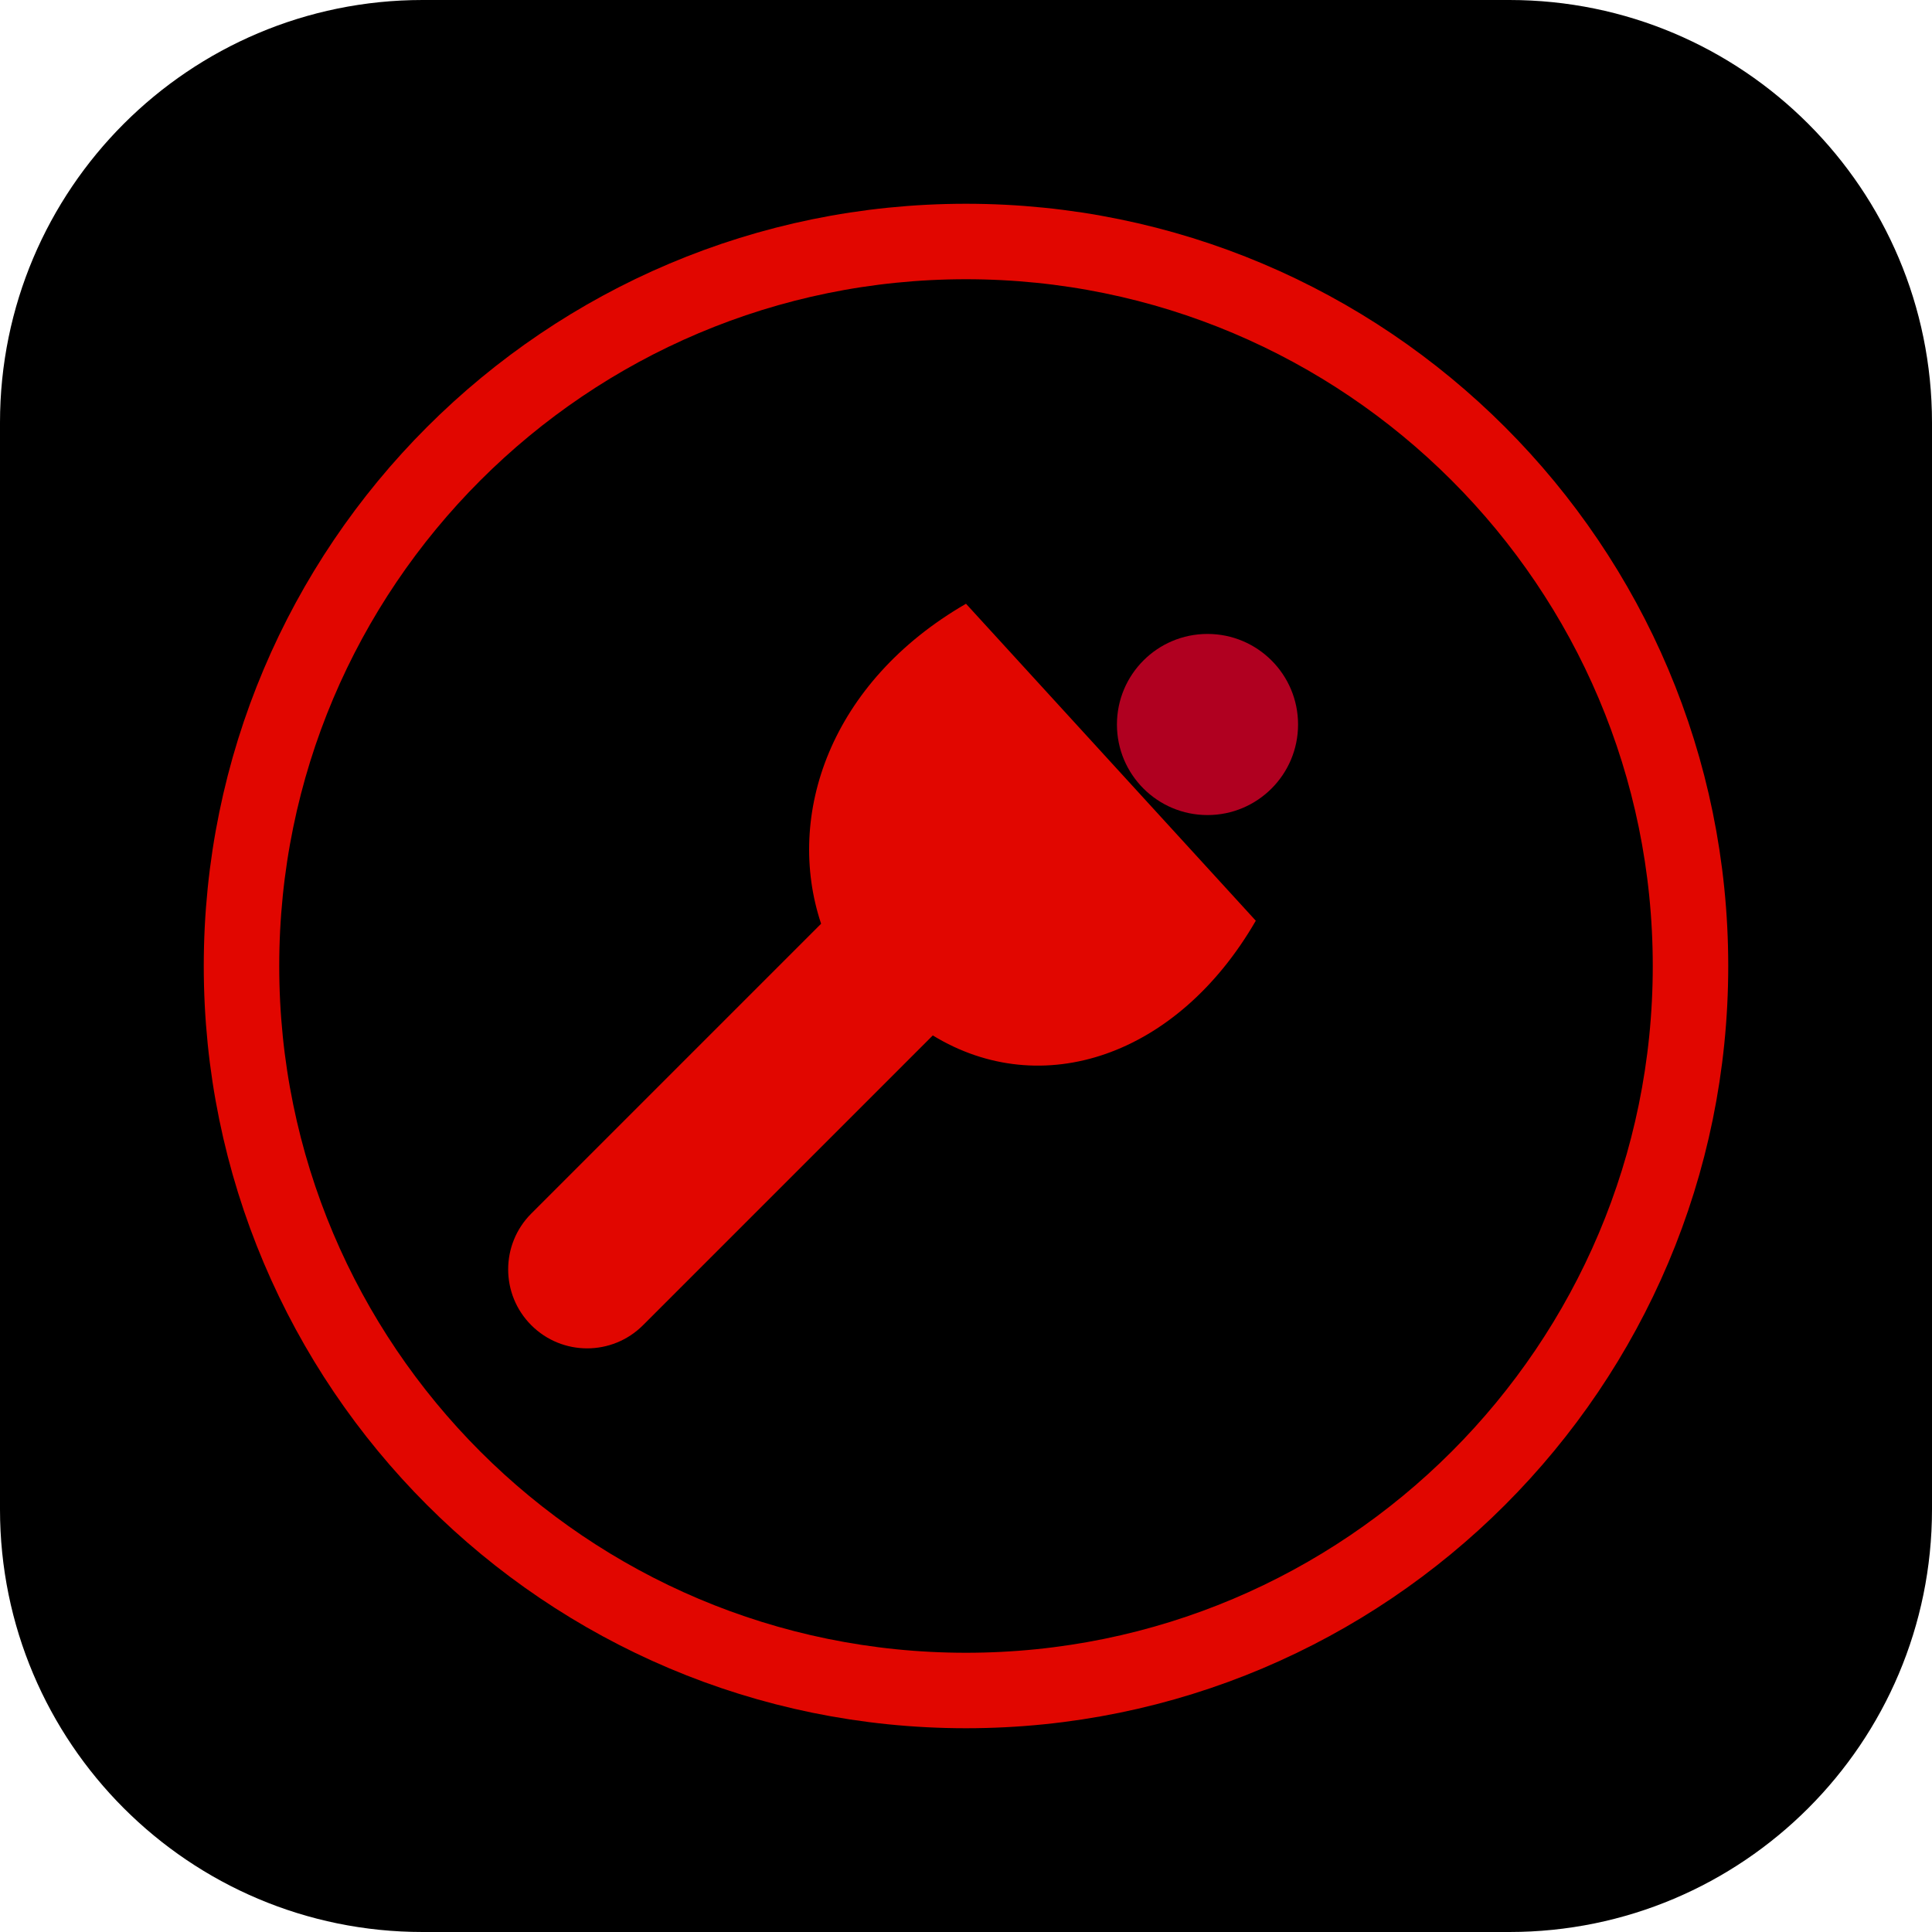
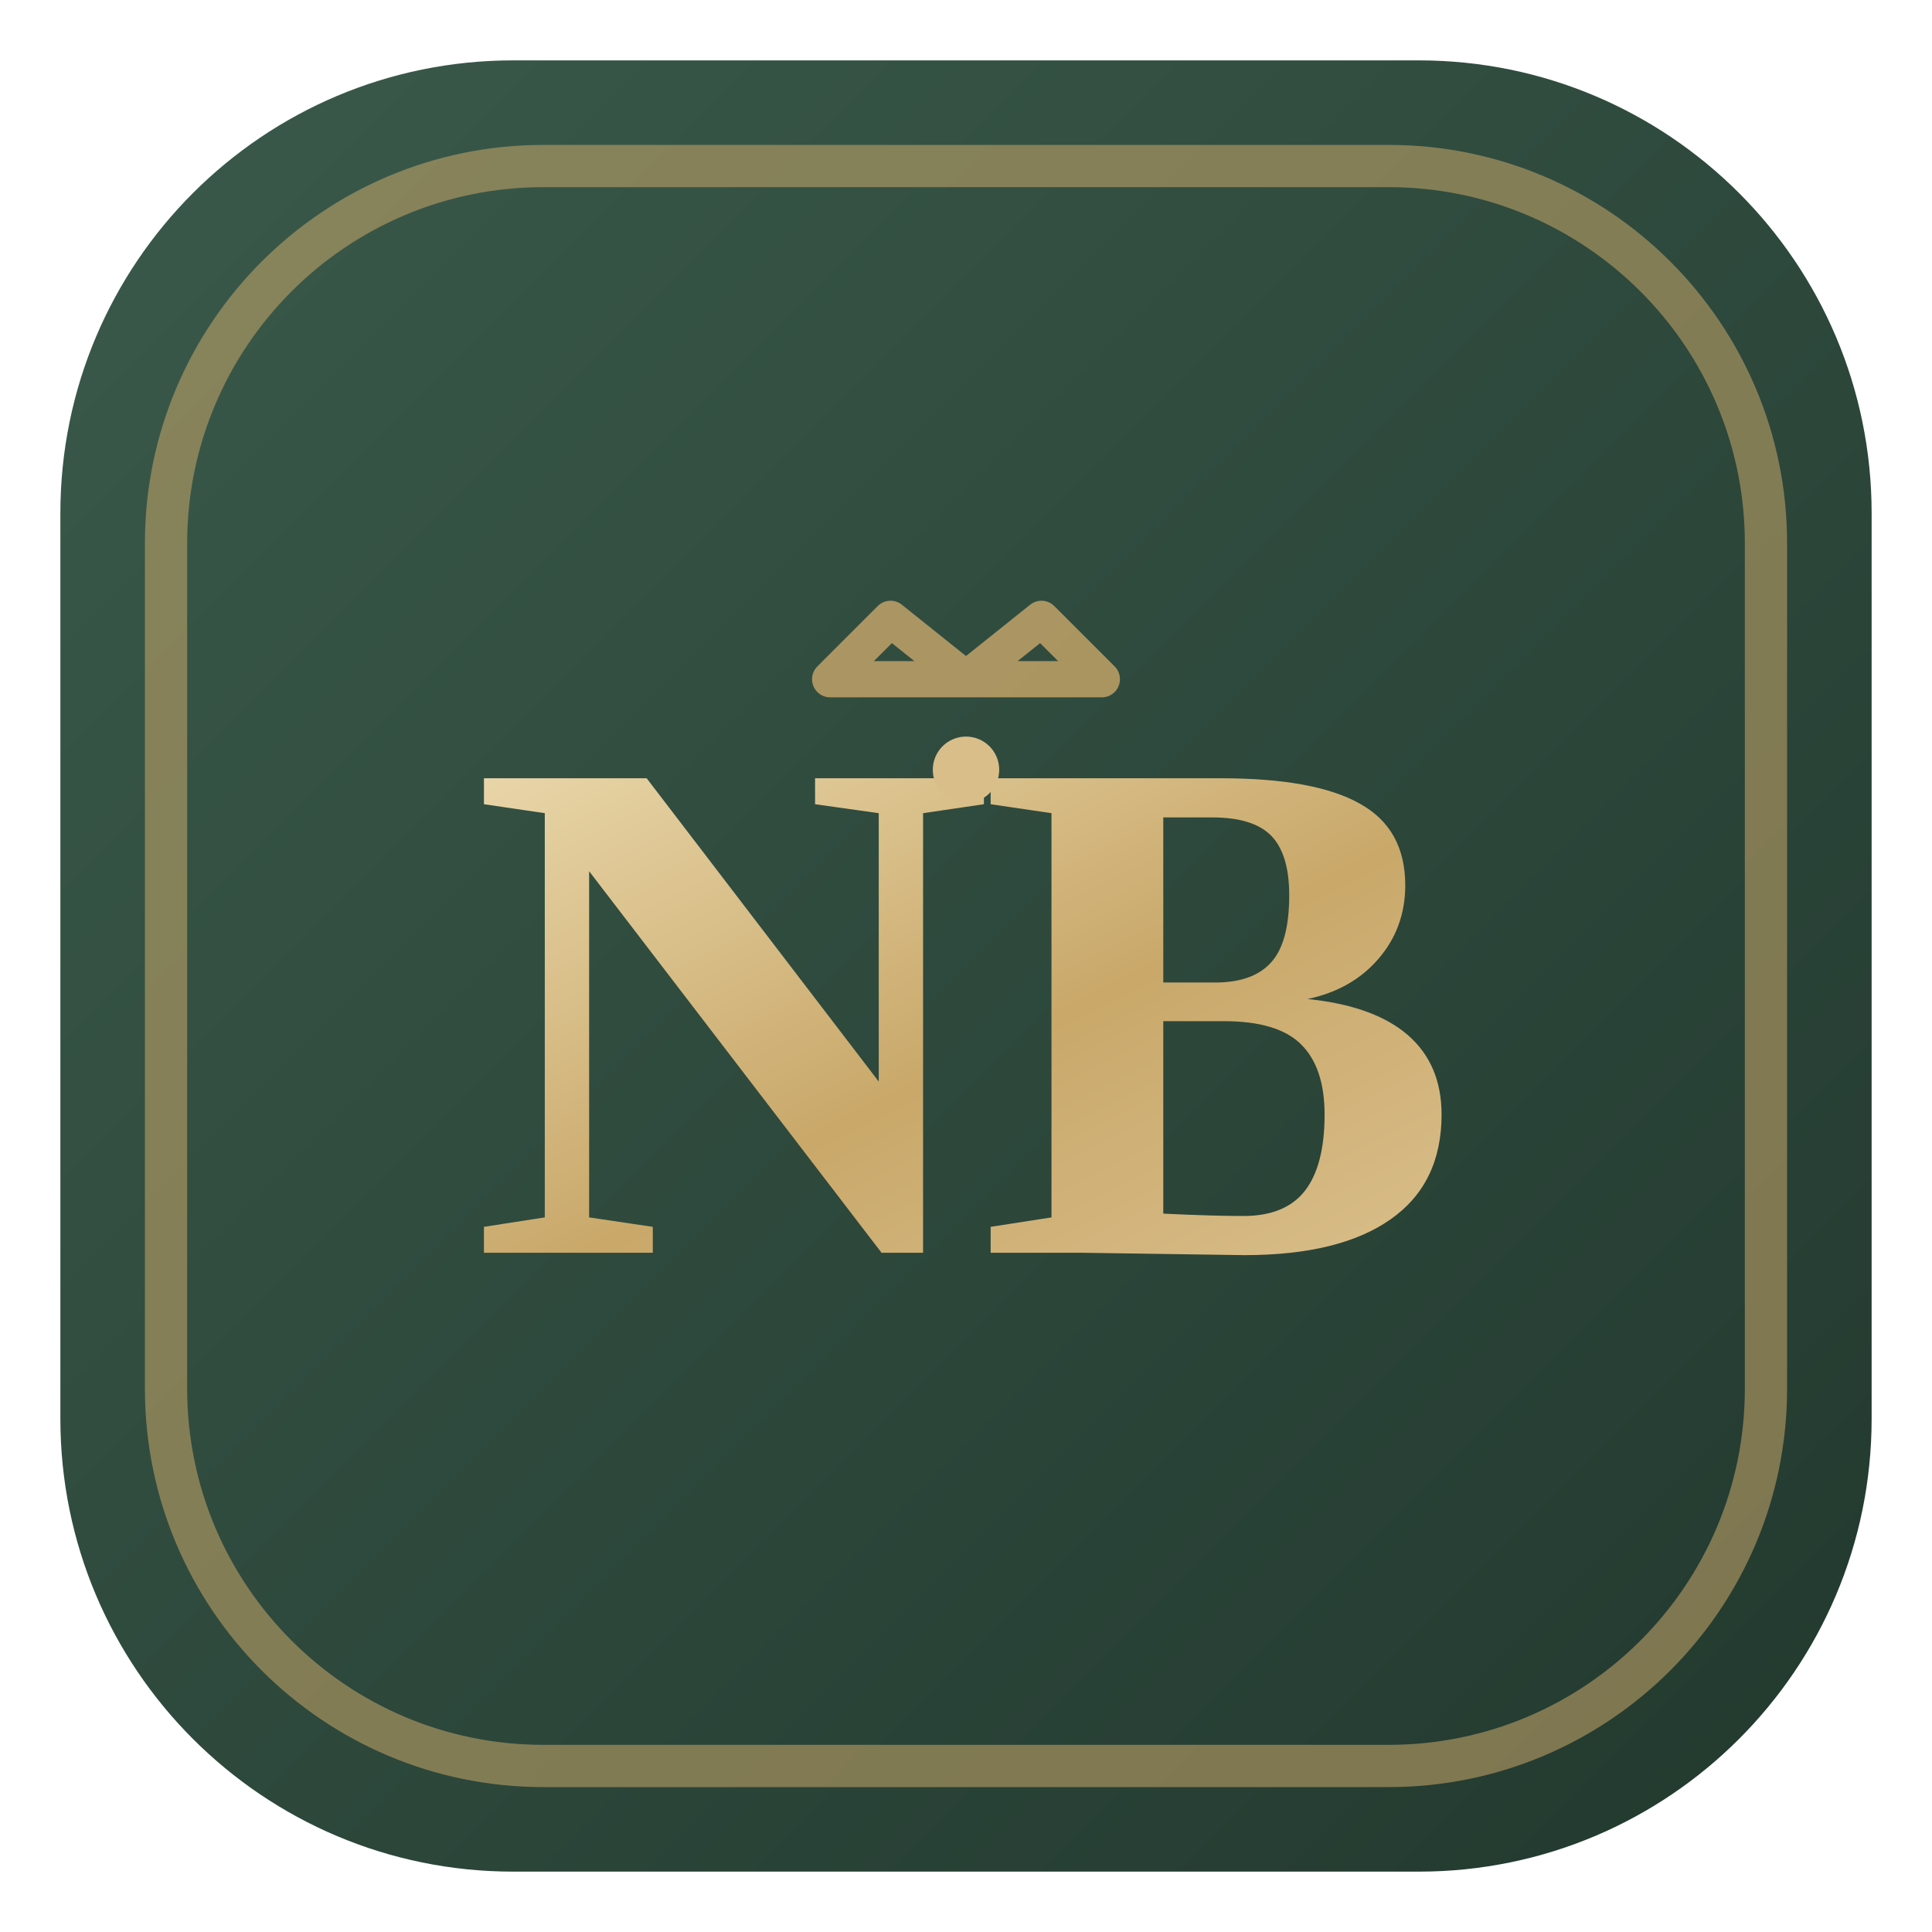
<svg xmlns="http://www.w3.org/2000/svg" viewBox="0 0 64 64">
-   <rect width="64" height="64" rx="14" fill="#000000" />
-   <circle cx="32" cy="32" r="24" fill="none" stroke="#E10600" stroke-width="2.5" />
-   <path d="M32 20c-4.5 2.6-6 7-4.8 10.6l-9.6 9.6a2.6 2.6 0 0 0 3.7 3.7l9.6-9.6C34.5 36.5 39 35 41.6 30.5L32 20Z" fill="#E10600" />
-   <circle cx="40" cy="24" r="3" fill="#B00020" />
+   <defs>
+     <linearGradient id="bg" x1="0" y1="0" x2="1" y2="1">
+       <stop offset="0" stop-color="#3A5A4B" />
+       <stop offset="1" stop-color="#22382E" />
+     </linearGradient>
+     <linearGradient id="nb" x1="0" y1="0" x2="1" y2="1">
+       <stop offset="0" stop-color="#E8D5A8" />
+       <stop offset="0.55" stop-color="#C9A86A" />
+       <stop offset="1" stop-color="#D9BE8A" />
+     </linearGradient>
+   </defs>
+   <rect x="2" y="2" width="60" height="60" rx="15" fill="url(#bg)" />
+   <rect x="5.5" y="5.5" width="53" height="53" rx="12.5" fill="none" stroke="#C9A86A" stroke-opacity="0.55" stroke-width="1.4" />
+   <text x="32" y="41.5" text-anchor="middle" font-family="Georgia, 'Times New Roman', serif" font-size="24" font-weight="700" fill="url(#nb)" letter-spacing="-0.5">NB</text>
+   <path d="M27.5 22.5 L29.5 20.5 L32 22.5 L34.5 20.5 L36.5 22.5 Z" fill="none" stroke="#C9A86A" stroke-opacity="0.8" stroke-width="1.2" stroke-linejoin="round" />
+   <circle cx="32" cy="25.5" r="1.1" fill="#D9BE8A" />
</svg>
